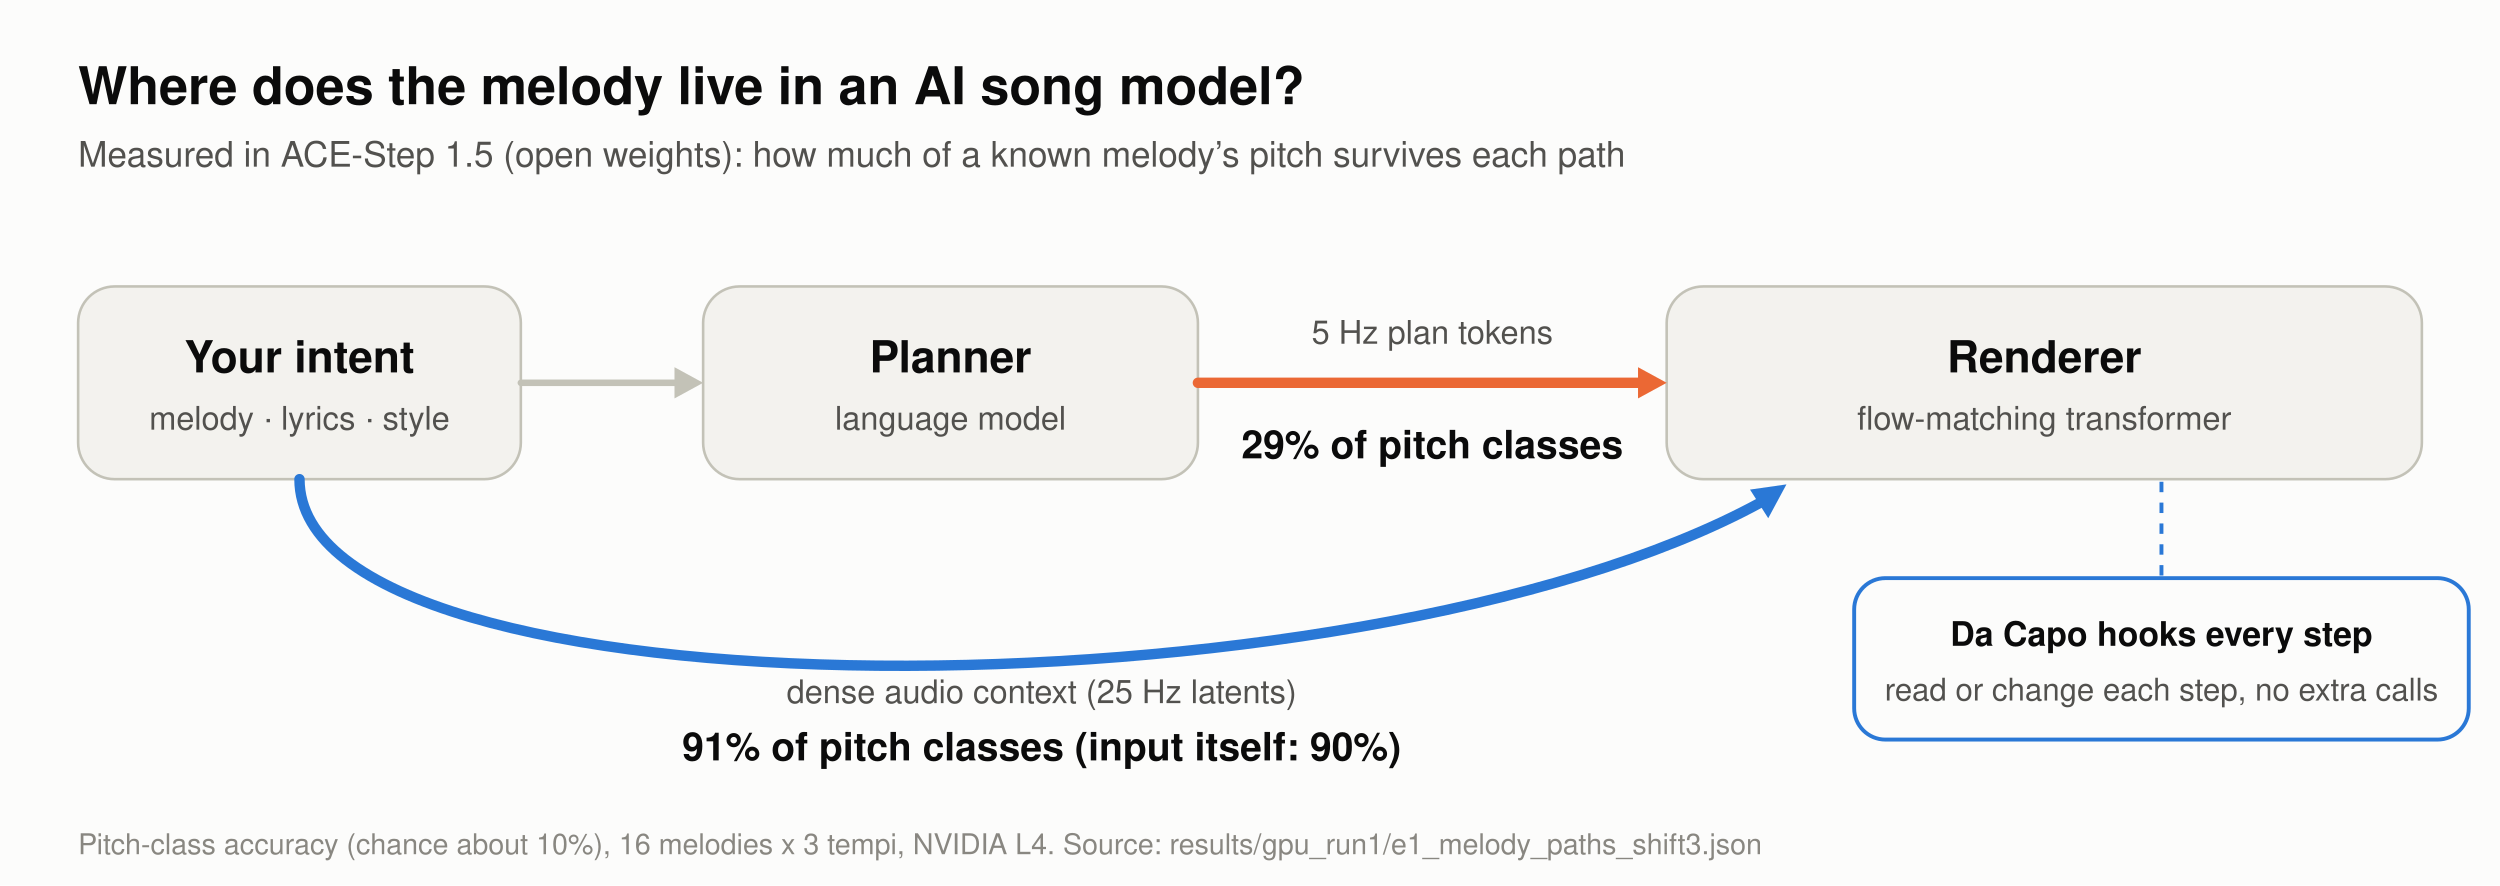
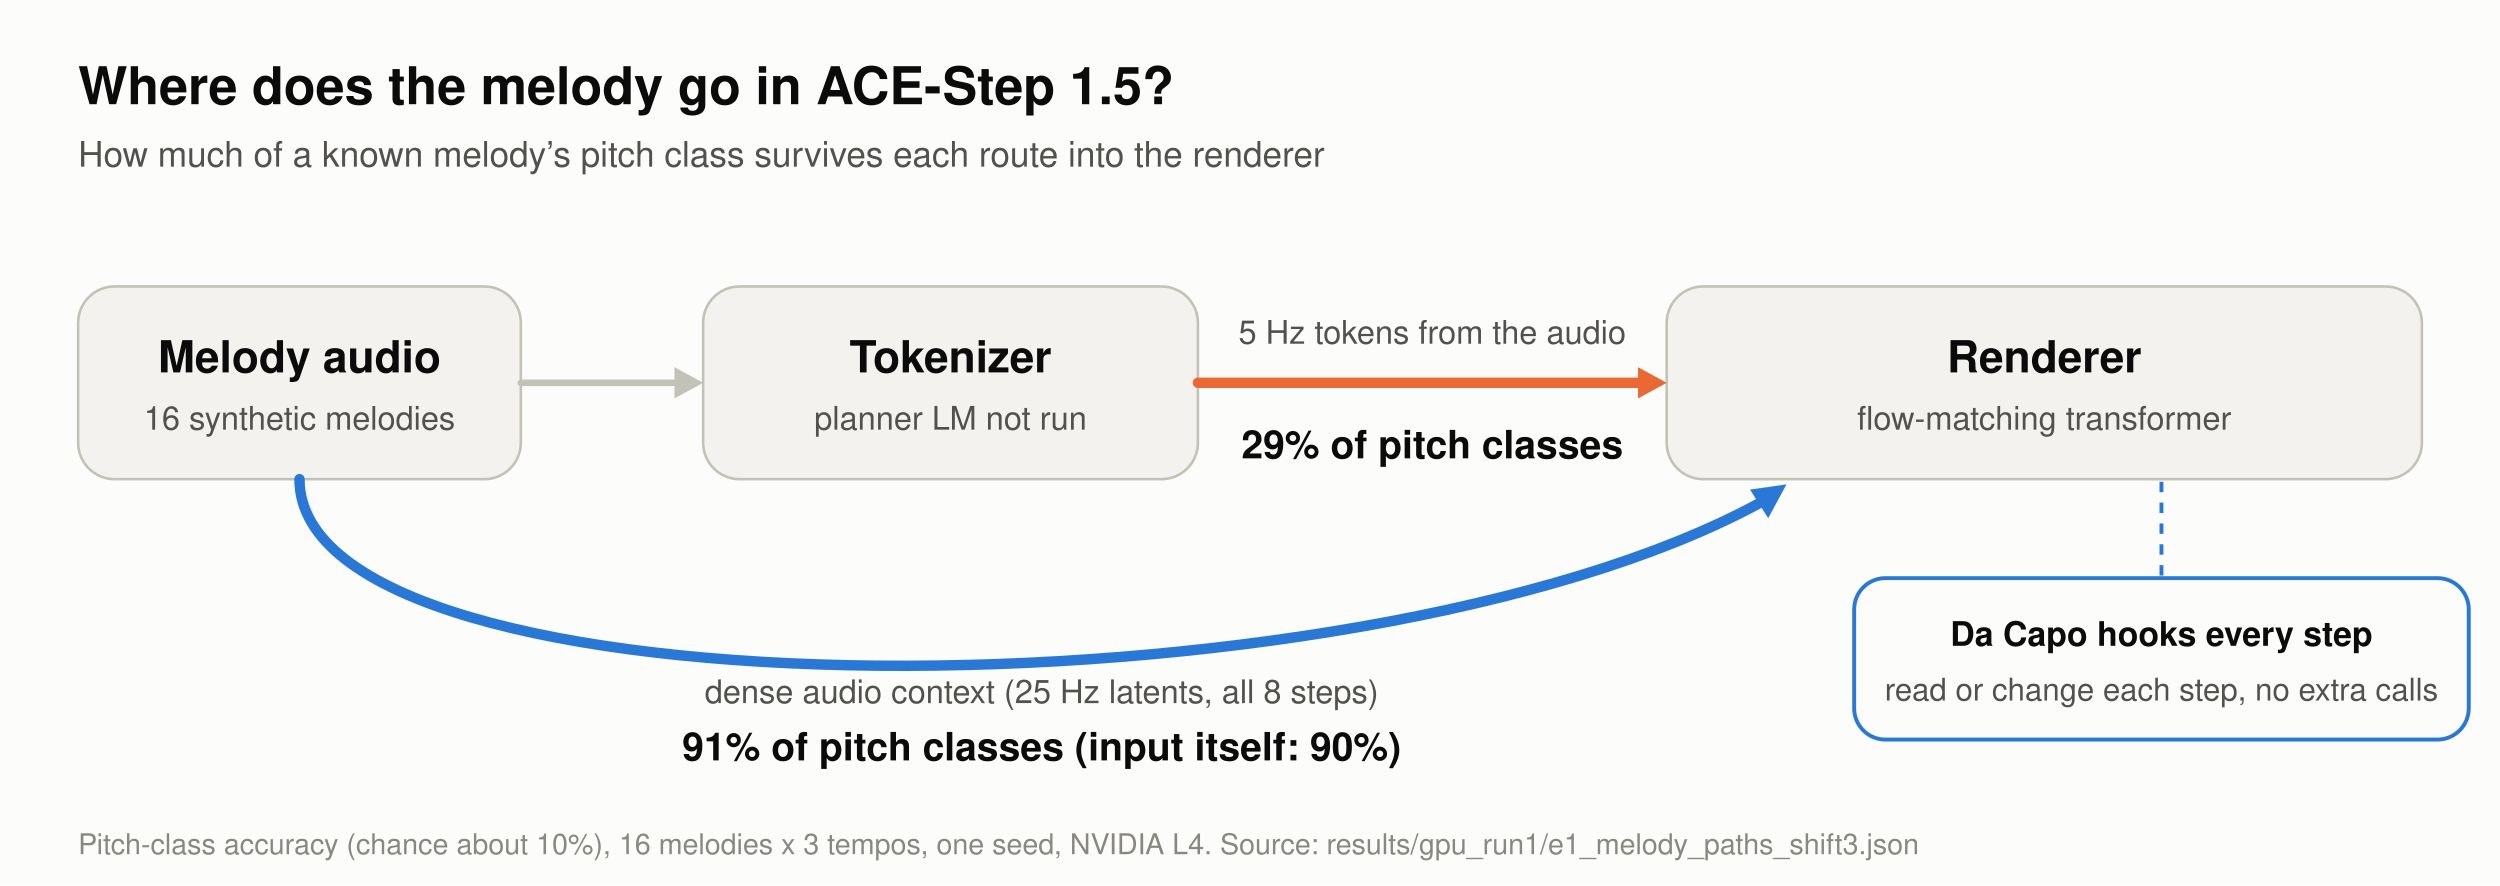
<svg xmlns="http://www.w3.org/2000/svg" viewBox="0 0 960 340" width="960" height="340" font-family="system-ui, -apple-system, Segoe UI, Helvetica, Arial, sans-serif">
  <rect width="960" height="340" fill="#fcfcfb" />
-   <text x="30" y="40" font-size="20" font-weight="700" fill="#0b0b0b">Where does the melody live in an AI song model?</text>
-   <text x="30" y="64" font-size="13.5" fill="#52514e">Measured in ACE-Step 1.5 (open weights): how much of a known melody’s pitch survives each path</text>
+   <text x="30" y="40" font-size="20" font-weight="700" fill="#0b0b0b">Where does the melody go in ACE-Step 1.5?</text>
+   <text x="30" y="64" font-size="13.5" fill="#52514e">How much of a known melody’s pitch class survives each route into the renderer</text>
  <rect x="30" y="110" width="170" height="74" rx="14" fill="#f3f2ee" stroke="#c3c2b7" stroke-width="1" />
-   <text x="115.0" y="143.0" text-anchor="middle" font-size="17" font-weight="700" fill="#0b0b0b">Your intent</text>
-   <text x="115.0" y="165.0" text-anchor="middle" font-size="12.5" fill="#52514e">melody · lyrics · style</text>
+   <text x="115.0" y="143.0" text-anchor="middle" font-size="17" font-weight="700" fill="#0b0b0b">Melody audio</text>
+   <text x="115.0" y="165.0" text-anchor="middle" font-size="12.5" fill="#52514e">16 synthetic melodies</text>
  <rect x="270" y="110" width="190" height="74" rx="14" fill="#f3f2ee" stroke="#c3c2b7" stroke-width="1" />
-   <text x="365.0" y="143.0" text-anchor="middle" font-size="17" font-weight="700" fill="#0b0b0b">Planner</text>
-   <text x="365.0" y="165.0" text-anchor="middle" font-size="12.5" fill="#52514e">language model</text>
+   <text x="365.0" y="143.0" text-anchor="middle" font-size="17" font-weight="700" fill="#0b0b0b">Tokenizer</text>
+   <text x="365.0" y="165.0" text-anchor="middle" font-size="12.5" fill="#52514e">planner LM not run</text>
  <rect x="640" y="110" width="290" height="74" rx="14" fill="#f3f2ee" stroke="#c3c2b7" stroke-width="1" />
  <text x="785.0" y="143.0" text-anchor="middle" font-size="17" font-weight="700" fill="#0b0b0b">Renderer</text>
  <text x="785.0" y="165.0" text-anchor="middle" font-size="12.5" fill="#52514e">flow-matching transformer</text>
  <line x1="200" y1="147" x2="261" y2="147" stroke="#c3c2b7" stroke-width="2.5" stroke-linecap="round" />
  <path d="M270 147 l-11 -6 v12 z" fill="#c3c2b7" />
  <line x1="460" y1="147" x2="631" y2="147" stroke="#eb6834" stroke-width="4" stroke-linecap="round" />
  <path d="M640 147 l-11 -6 v12 z" fill="#eb6834" />
-   <text x="550" y="132" text-anchor="middle" font-size="12.5" fill="#52514e">5 Hz plan tokens</text>
+   <text x="550" y="132" text-anchor="middle" font-size="12.5" fill="#52514e">5 Hz tokens from the audio</text>
  <text x="550" y="176" text-anchor="middle" font-size="15" font-weight="700" fill="#0b0b0b">29% of pitch classes</text>
  <path d="M115 184 C 115 278, 520 278, 676 193" fill="none" stroke="#2a78d6" stroke-width="4" stroke-linecap="round" />
  <path d="M686 186 l-14 2 l7 11 z" fill="#2a78d6" />
-   <text x="400" y="270" text-anchor="middle" font-size="12.5" fill="#52514e">dense audio context (25 Hz latents)</text>
+   <text x="400" y="270" text-anchor="middle" font-size="12.5" fill="#52514e">dense audio context (25 Hz latents, all 8 steps)</text>
  <text x="400" y="292" text-anchor="middle" font-size="15" font-weight="700" fill="#0b0b0b">91% of pitch classes (input itself: 90%)</text>
  <line x1="830" y1="185" x2="830" y2="222" stroke="#2a78d6" stroke-width="1.5" stroke-dasharray="4 4" />
  <rect x="712" y="222" width="236" height="62" rx="12" fill="#fcfcfb" stroke="#2a78d6" stroke-width="1.5" />
  <text x="830" y="248" text-anchor="middle" font-size="13" font-weight="700" fill="#0b0b0b">Da Capo hooks every step</text>
  <text x="830" y="269" text-anchor="middle" font-size="12" fill="#52514e">read or change each step, no extra calls</text>
-   <text x="30" y="328" font-size="11" fill="#898781">Pitch-class accuracy (chance about 10%), 16 melodies x 3 tempi, NVIDIA L4. Source: results/gpu_run1/e1_melody_paths_shift3.json</text>
+   <text x="30" y="328" font-size="11" fill="#898781">Pitch-class accuracy (chance about 10%), 16 melodies x 3 tempos, one seed, NVIDIA L4. Source: results/gpu_run1/e1_melody_paths_shift3.json</text>
</svg>
